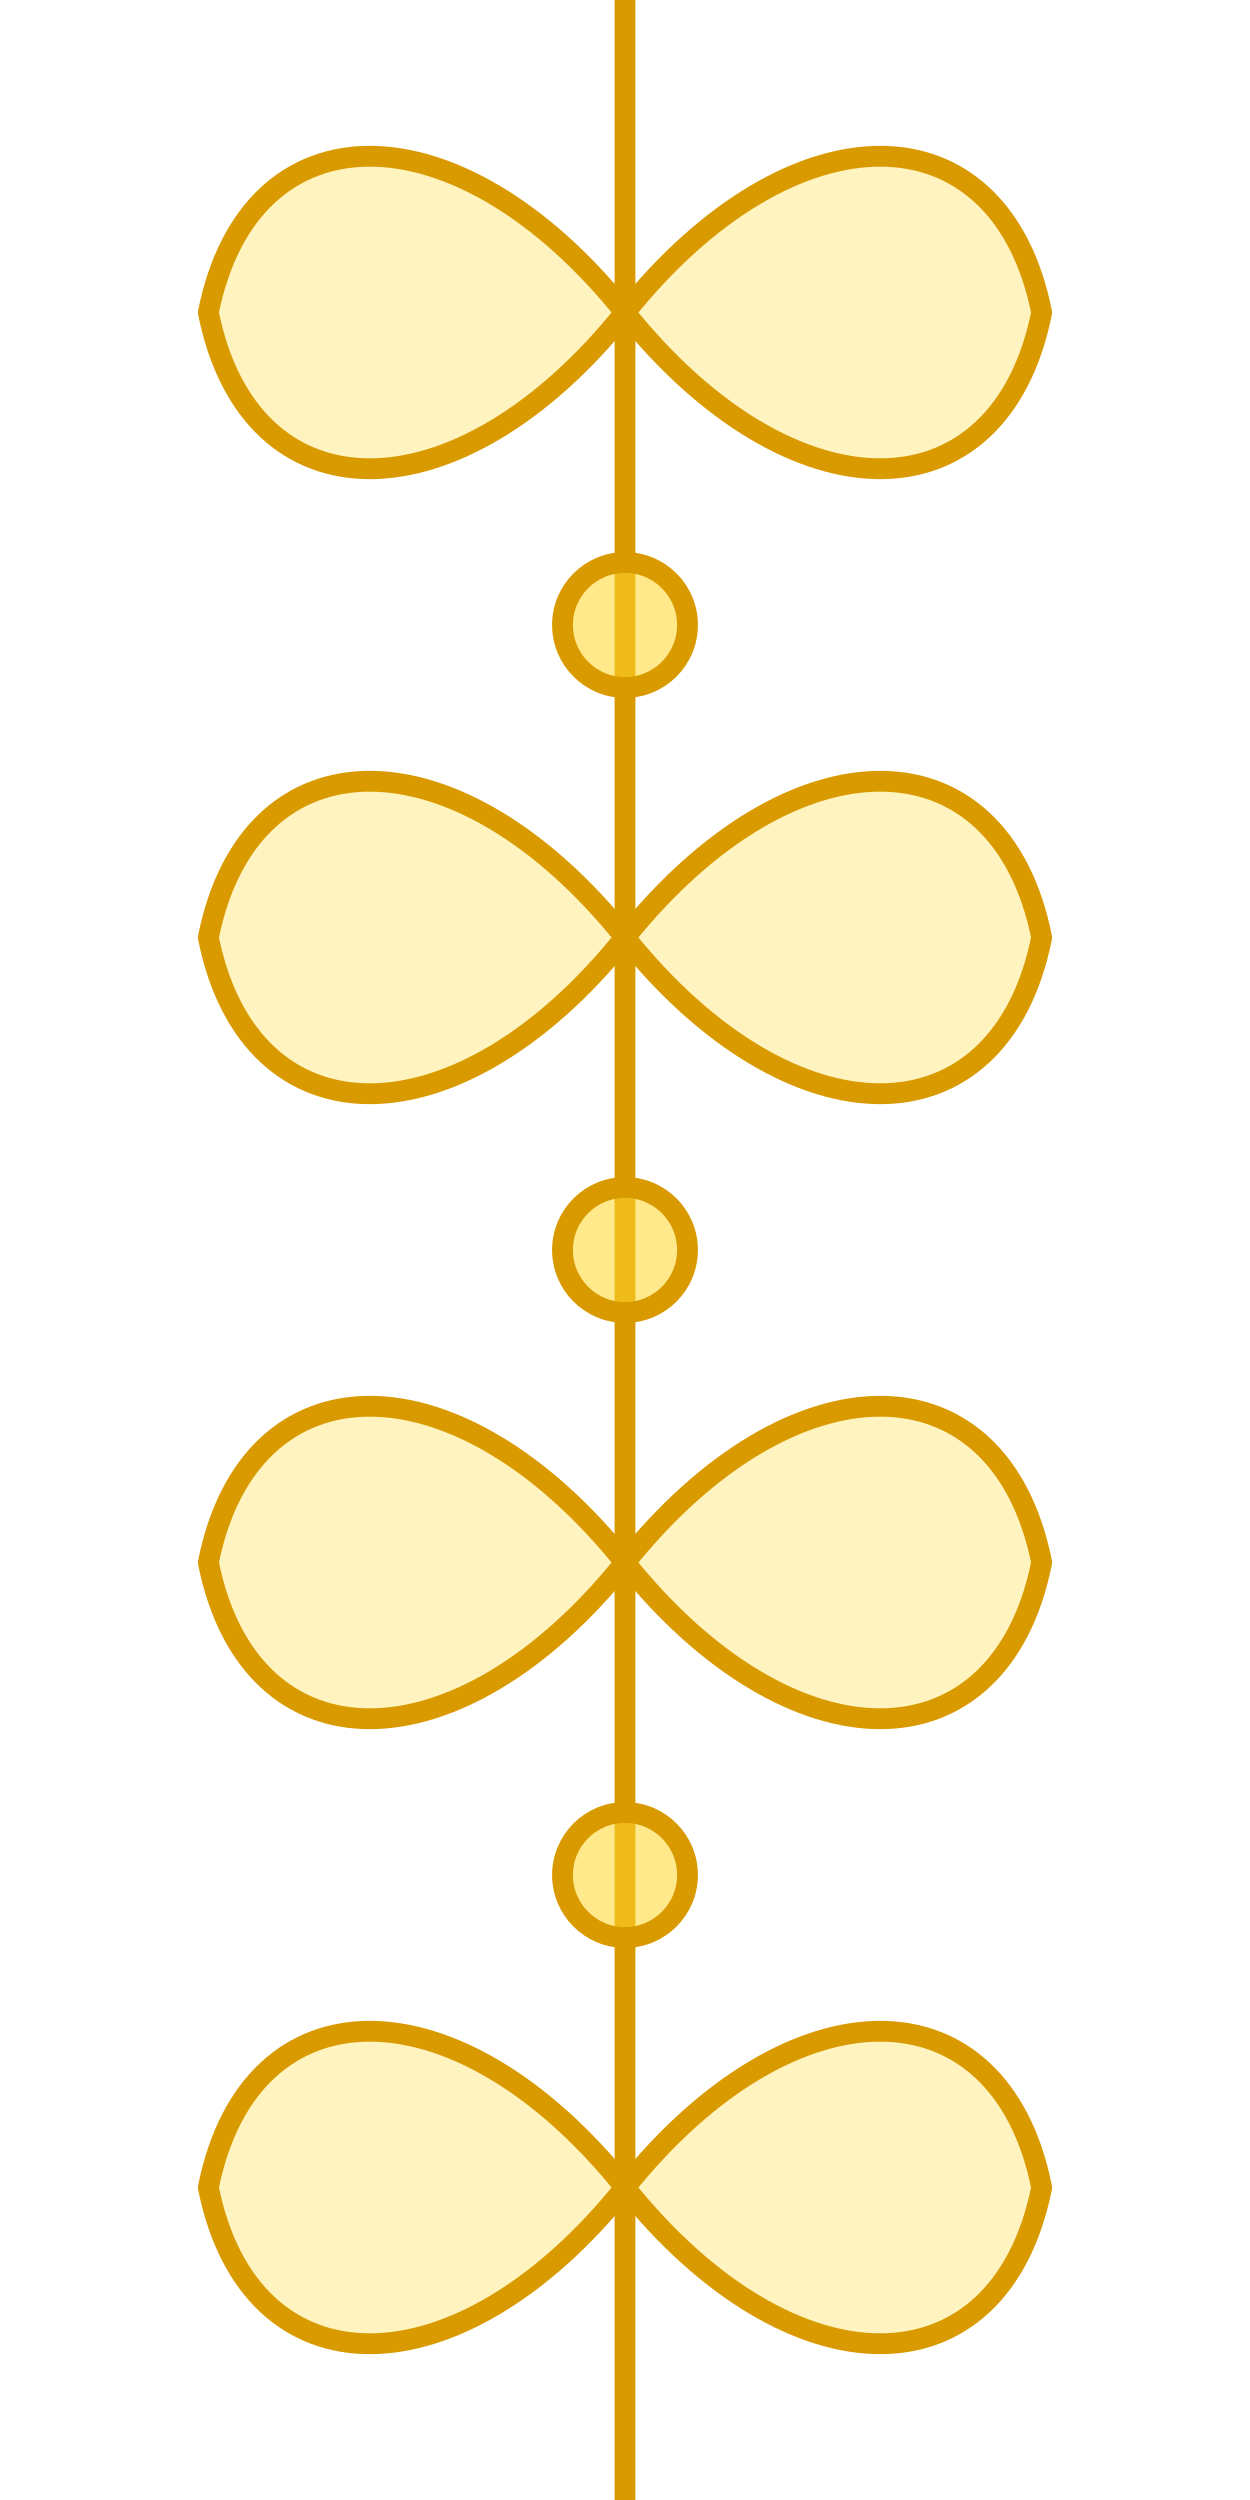
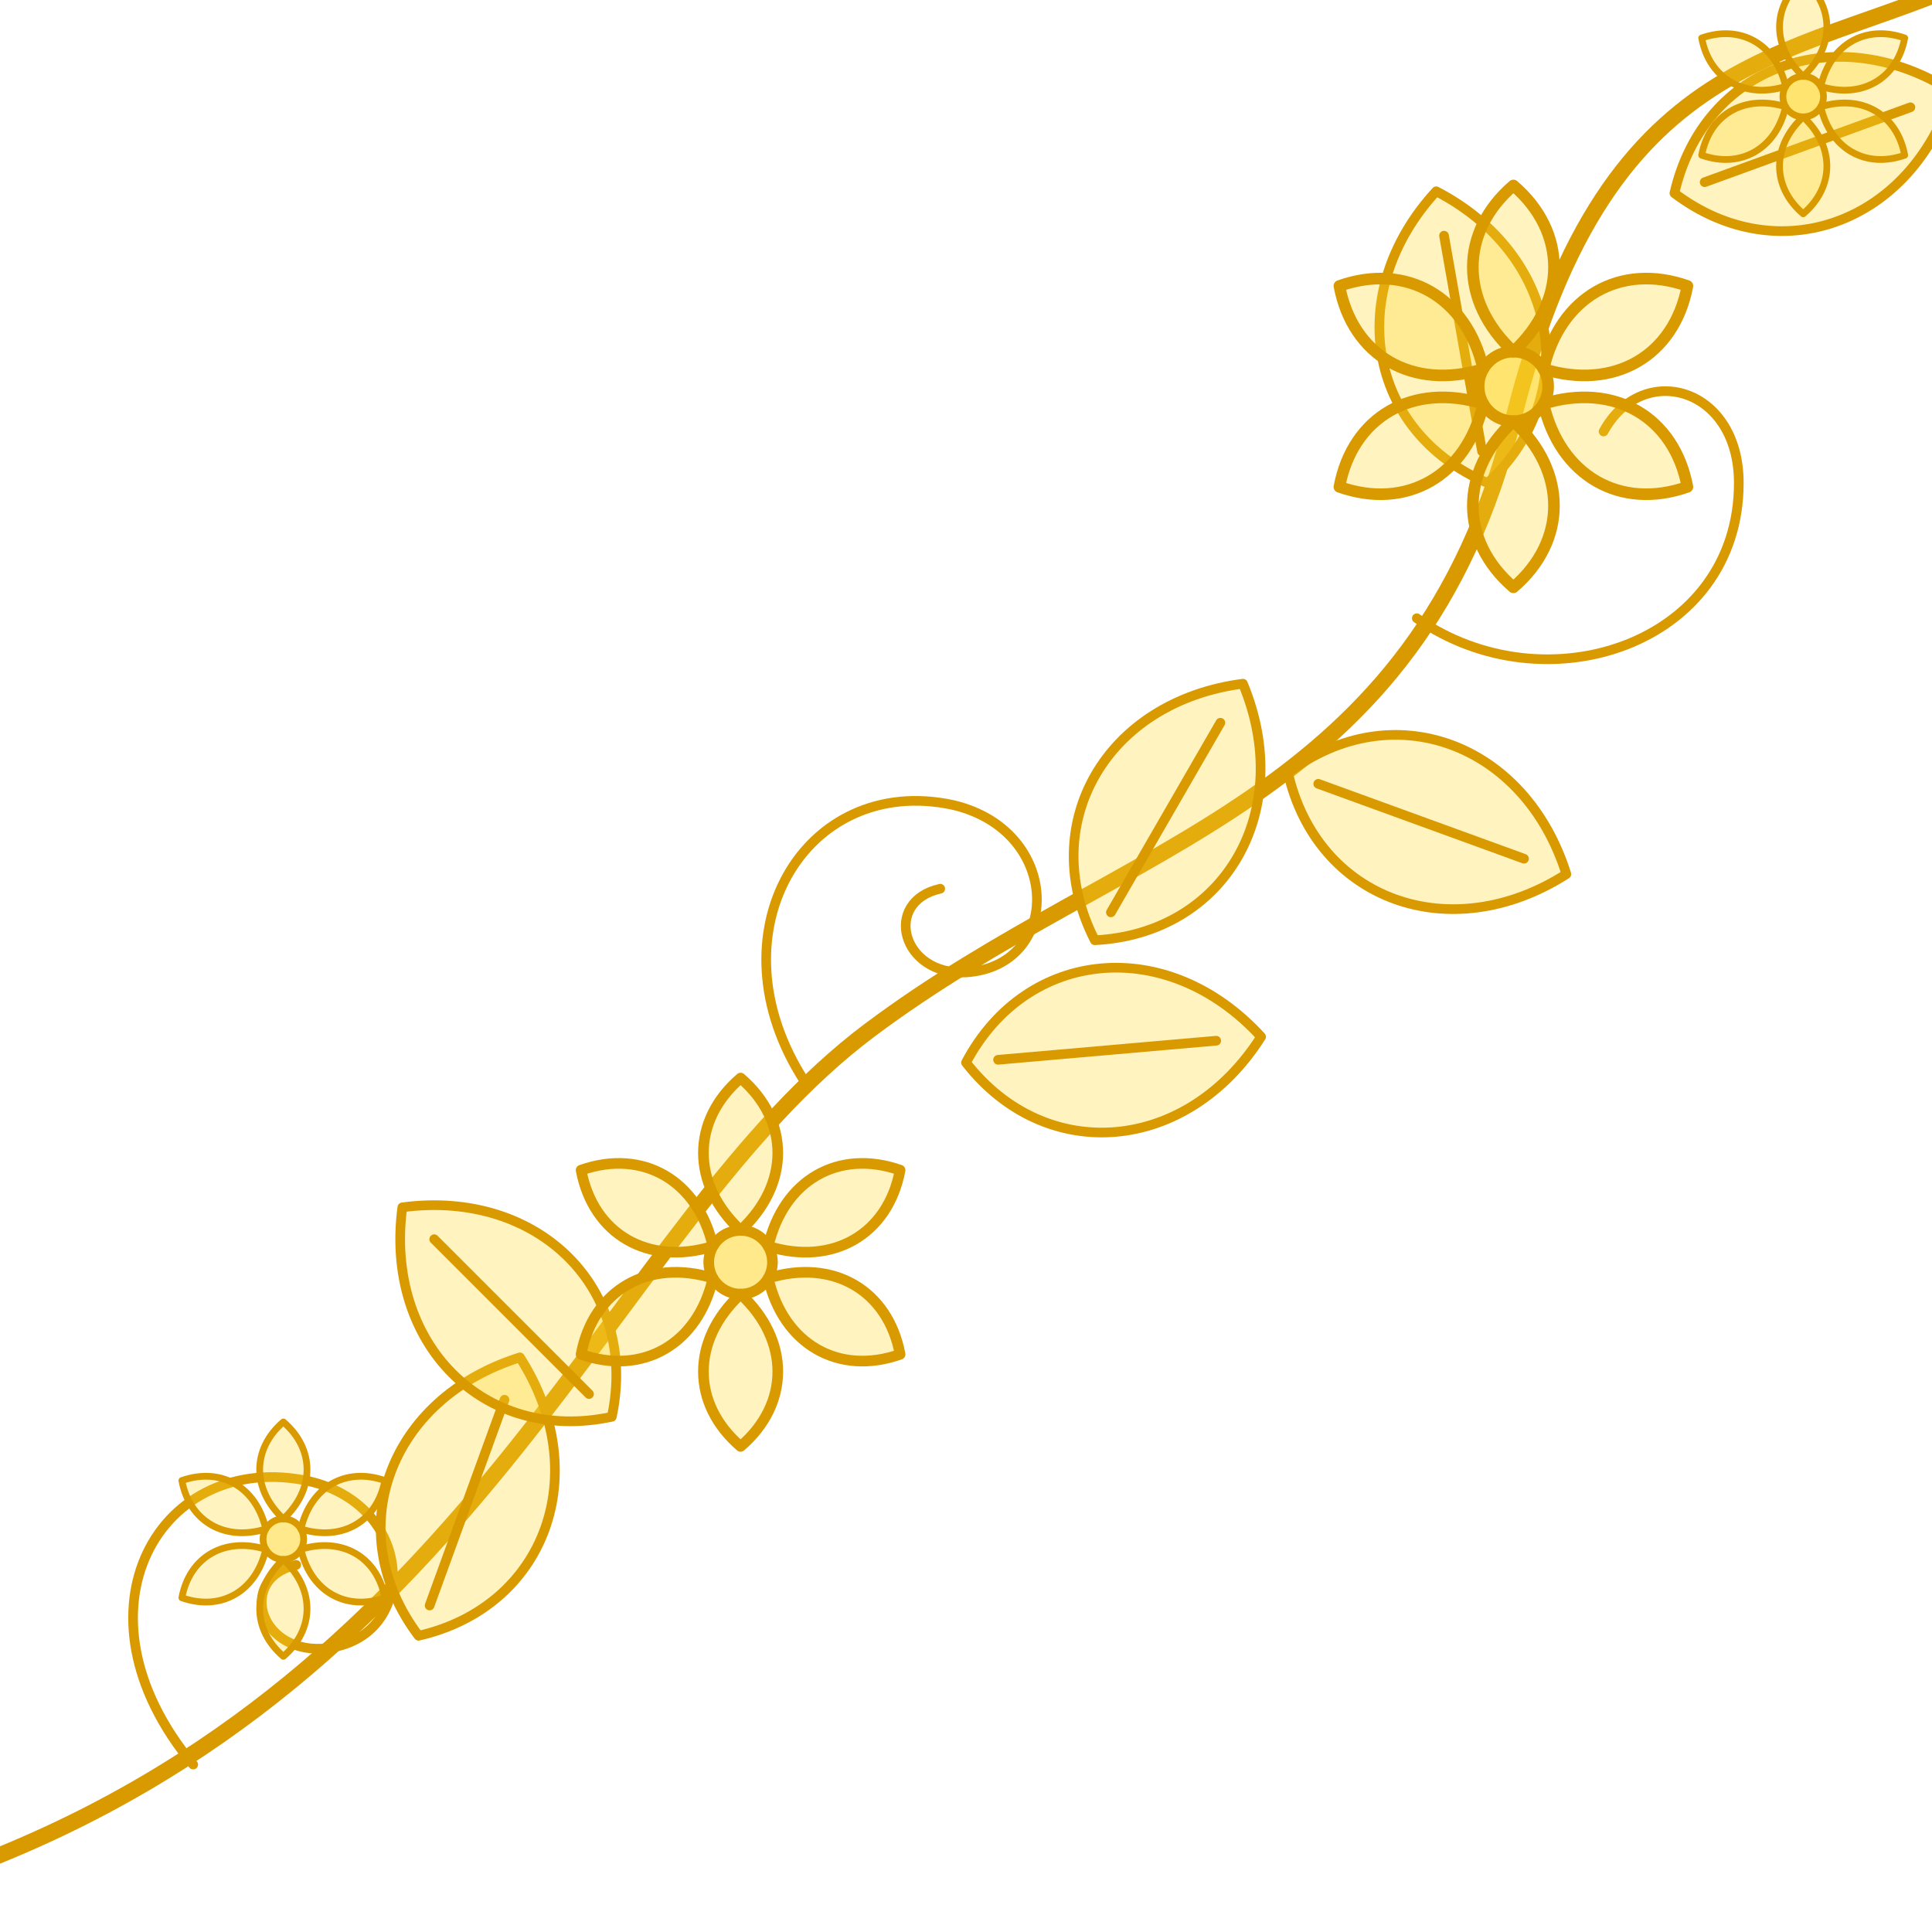
- <svg xmlns="http://www.w3.org/2000/svg" width="120" height="240" viewBox="0 0 120 240" fill="none" stroke="#D99A00" stroke-width="2" stroke-linecap="round" stroke-linejoin="round">
-   <path d="M60 0V240" />
-   <g fill="#FFD62C" fill-opacity=".3">
-     <path d="M60 30C44 10 24 10 20 30C24 50 44 50 60 30Z" />
-     <path d="M60 30C76 10 96 10 100 30C96 50 76 50 60 30Z" />
-     <path d="M60 90C44 70 24 70 20 90C24 110 44 110 60 90Z" />
-     <path d="M60 90C76 70 96 70 100 90C96 110 76 110 60 90Z" />
-     <path d="M60 150C44 130 24 130 20 150C24 170 44 170 60 150Z" />
-     <path d="M60 150C76 130 96 130 100 150C96 170 76 170 60 150Z" />
-     <path d="M60 210C44 190 24 190 20 210C24 230 44 230 60 210Z" />
-     <path d="M60 210C76 190 96 190 100 210C96 230 76 230 60 210Z" />
-   </g>
-   <g fill="#FFD62C" fill-opacity=".55">
-     <circle cx="60" cy="60" r="6" />
-     <circle cx="60" cy="120" r="6" />
-     <circle cx="60" cy="180" r="6" />
-   </g>
+ <svg xmlns="http://www.w3.org/2000/svg" width="720" height="720" viewBox="0 0 600 600" fill="none" stroke="#D99A00" stroke-width="3" stroke-linecap="round" stroke-linejoin="round">
+   <defs>
+     <path id="leaf" d="M0 0C22-34 66-34 92 0 66 34 22 34 0 0ZM10 0H78" fill="#FFD62C" fill-opacity=".3" />
+     <g id="flower">
+       <circle r="9" fill="#FFD62C" fill-opacity=".55" />
+       <g fill="#FFD62C" fill-opacity=".3">
+         <path id="p" d="M0-9C-14-22-14-40 0-52 14-40 14-22 0-9Z" />
+         <use href="#p" transform="rotate(60)" />
+         <use href="#p" transform="rotate(120)" />
+         <use href="#p" transform="rotate(180)" />
+         <use href="#p" transform="rotate(240)" />
+         <use href="#p" transform="rotate(300)" />
+       </g>
+     </g>
+   </defs>
+   <path d="M-10 580C150 520 190 380 270 320S440 250 470 130 560 20 620-10" stroke-width="5" />
+   <path d="M60 548C20 500 50 450 96 460 130 468 130 510 100 512 80 513 74 490 92 486" />
+   <path d="M250 336C220 290 250 240 296 250 330 258 330 300 300 302 280 303 274 280 292 276" />
+   <path d="M440 192C480 220 540 200 540 150 540 120 510 112 498 134" />
+   <use href="#leaf" transform="translate(130 508) rotate(-70)" />
+   <use href="#leaf" transform="translate(190 440) rotate(-135)" />
+   <use href="#leaf" transform="translate(300 330) rotate(-5)" />
+   <use href="#leaf" transform="translate(340 292) rotate(-60)" />
+   <use href="#leaf" transform="translate(400 240) rotate(20)" />
+   <use href="#leaf" transform="translate(462 150) rotate(-100)" />
+   <use href="#leaf" transform="translate(520 60) rotate(-20)" />
+   <use href="#flower" transform="translate(230 392) scale(1.1)" />
+   <use href="#flower" transform="translate(88 478) scale(.7)" />
+   <use href="#flower" transform="translate(470 120) scale(1.2)" />
+   <use href="#flower" transform="translate(560 30) scale(.7)" />
</svg>
